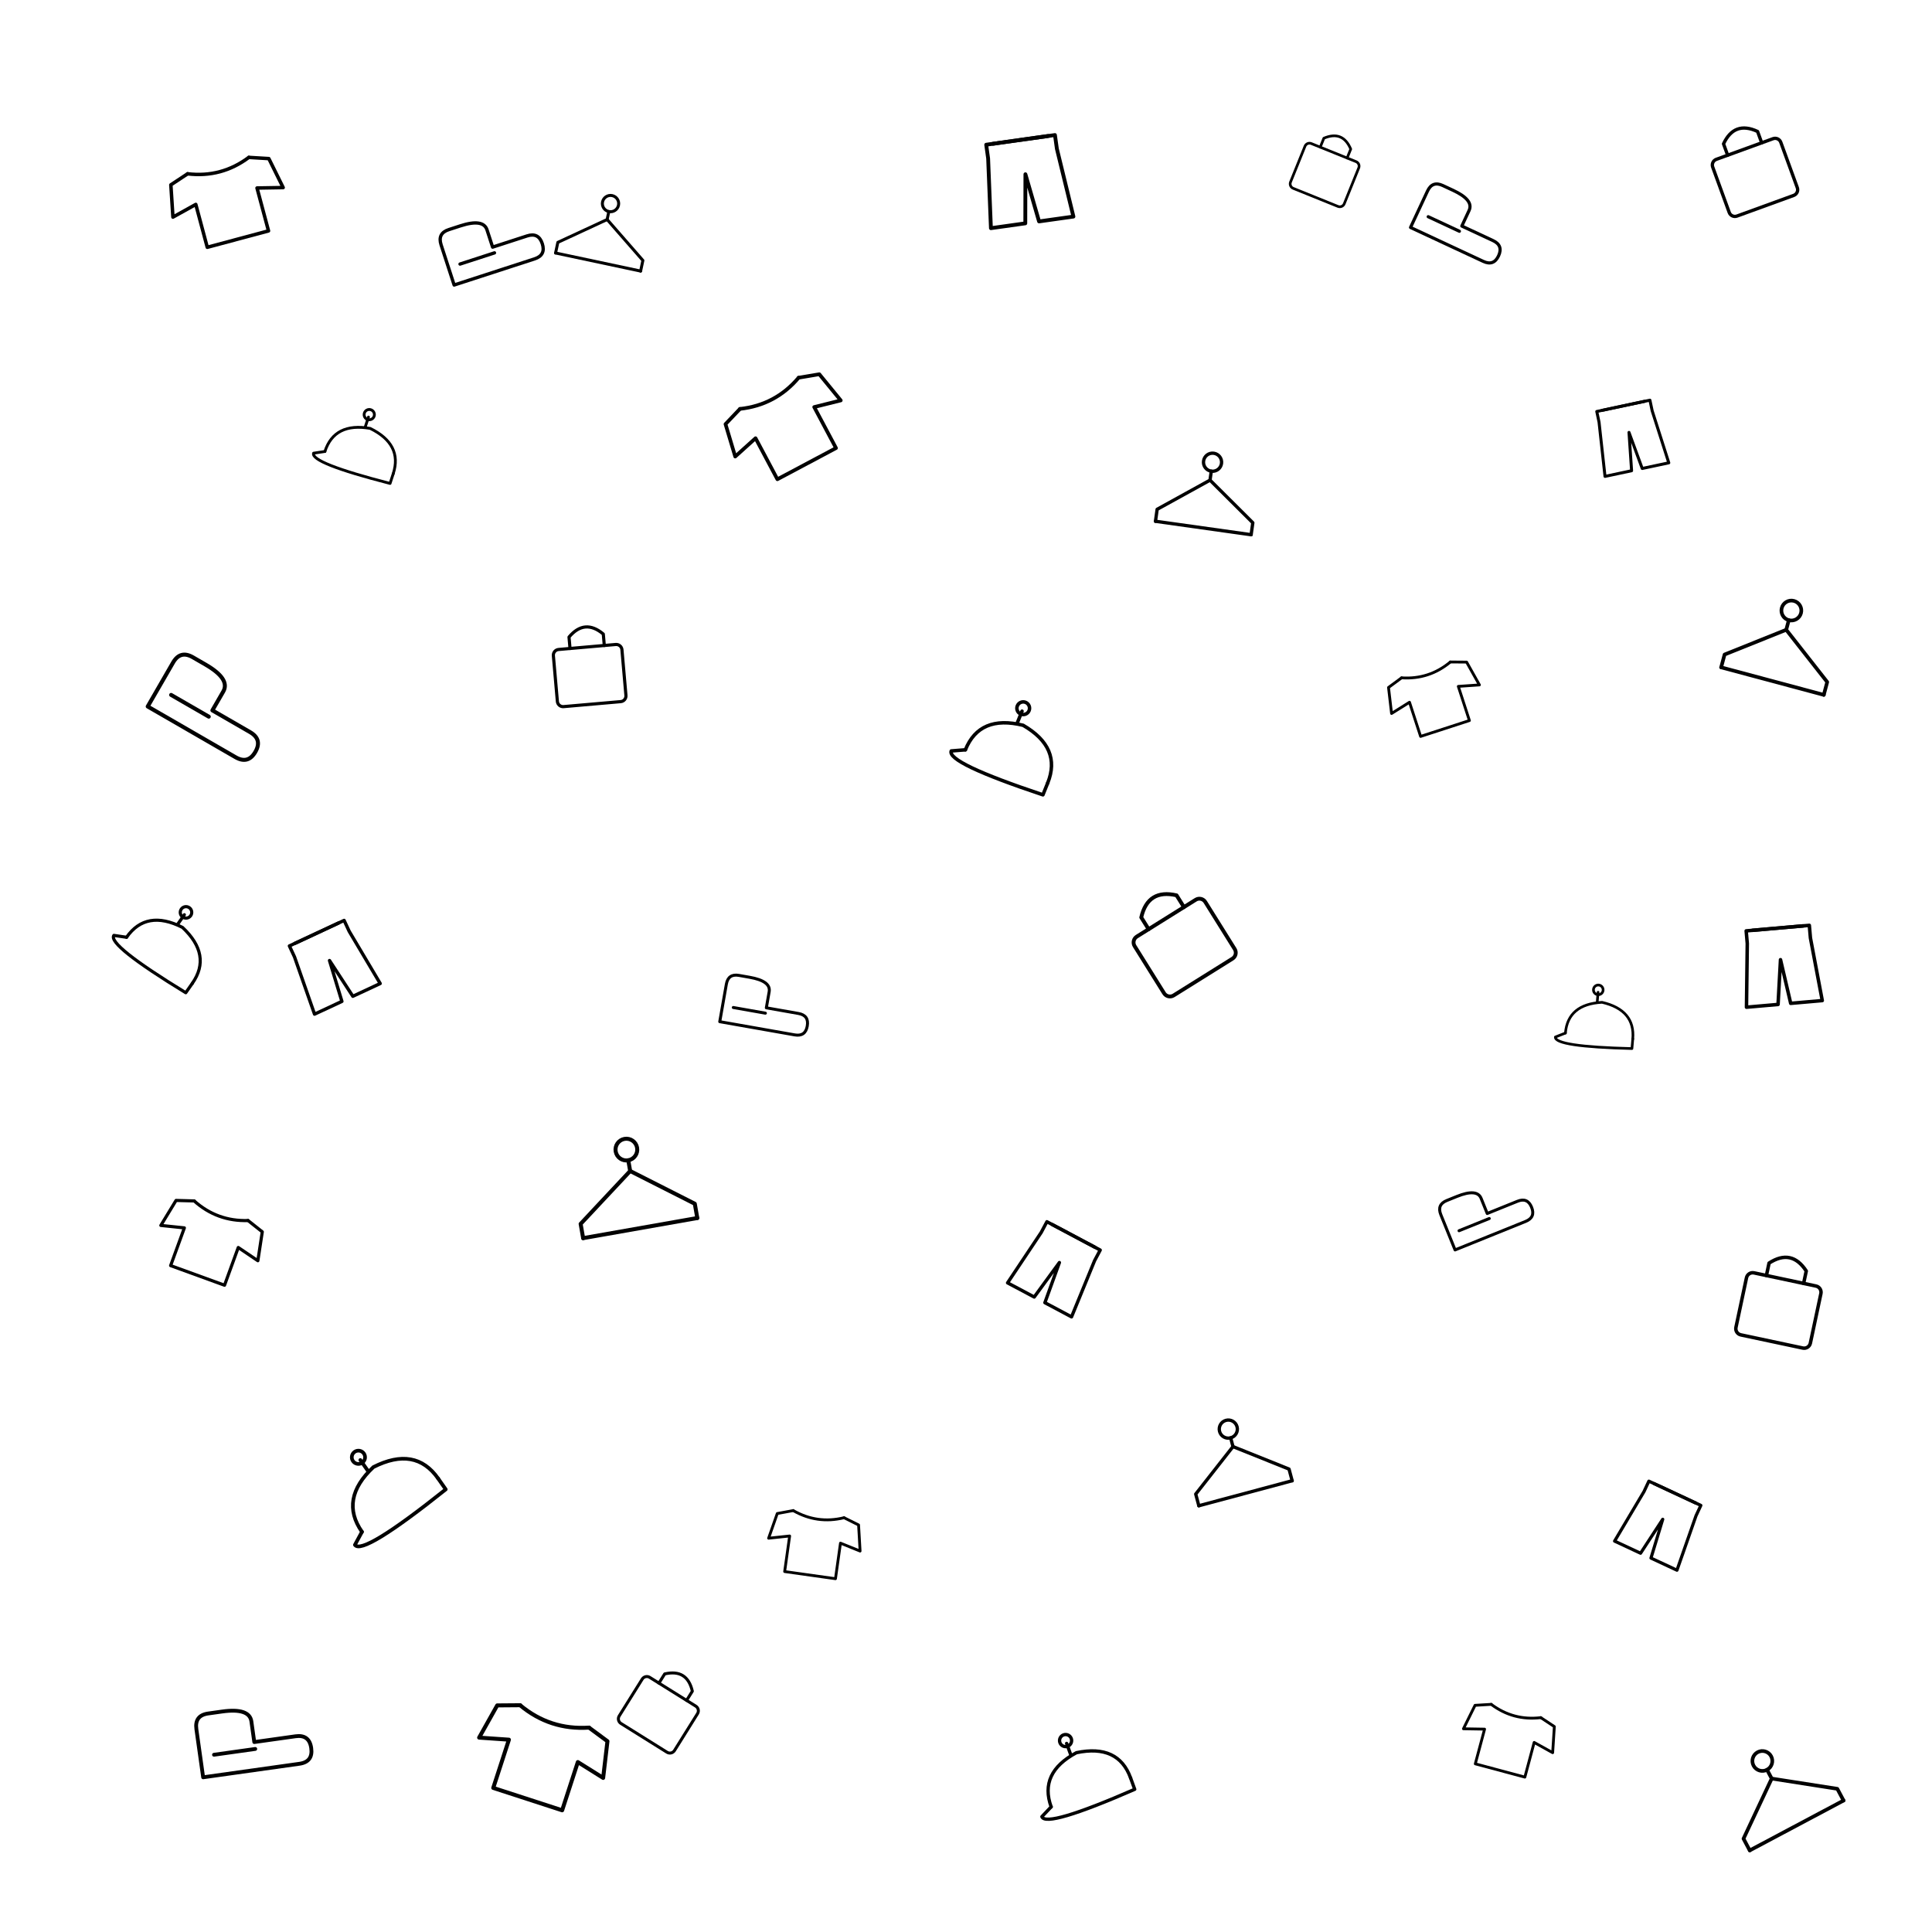
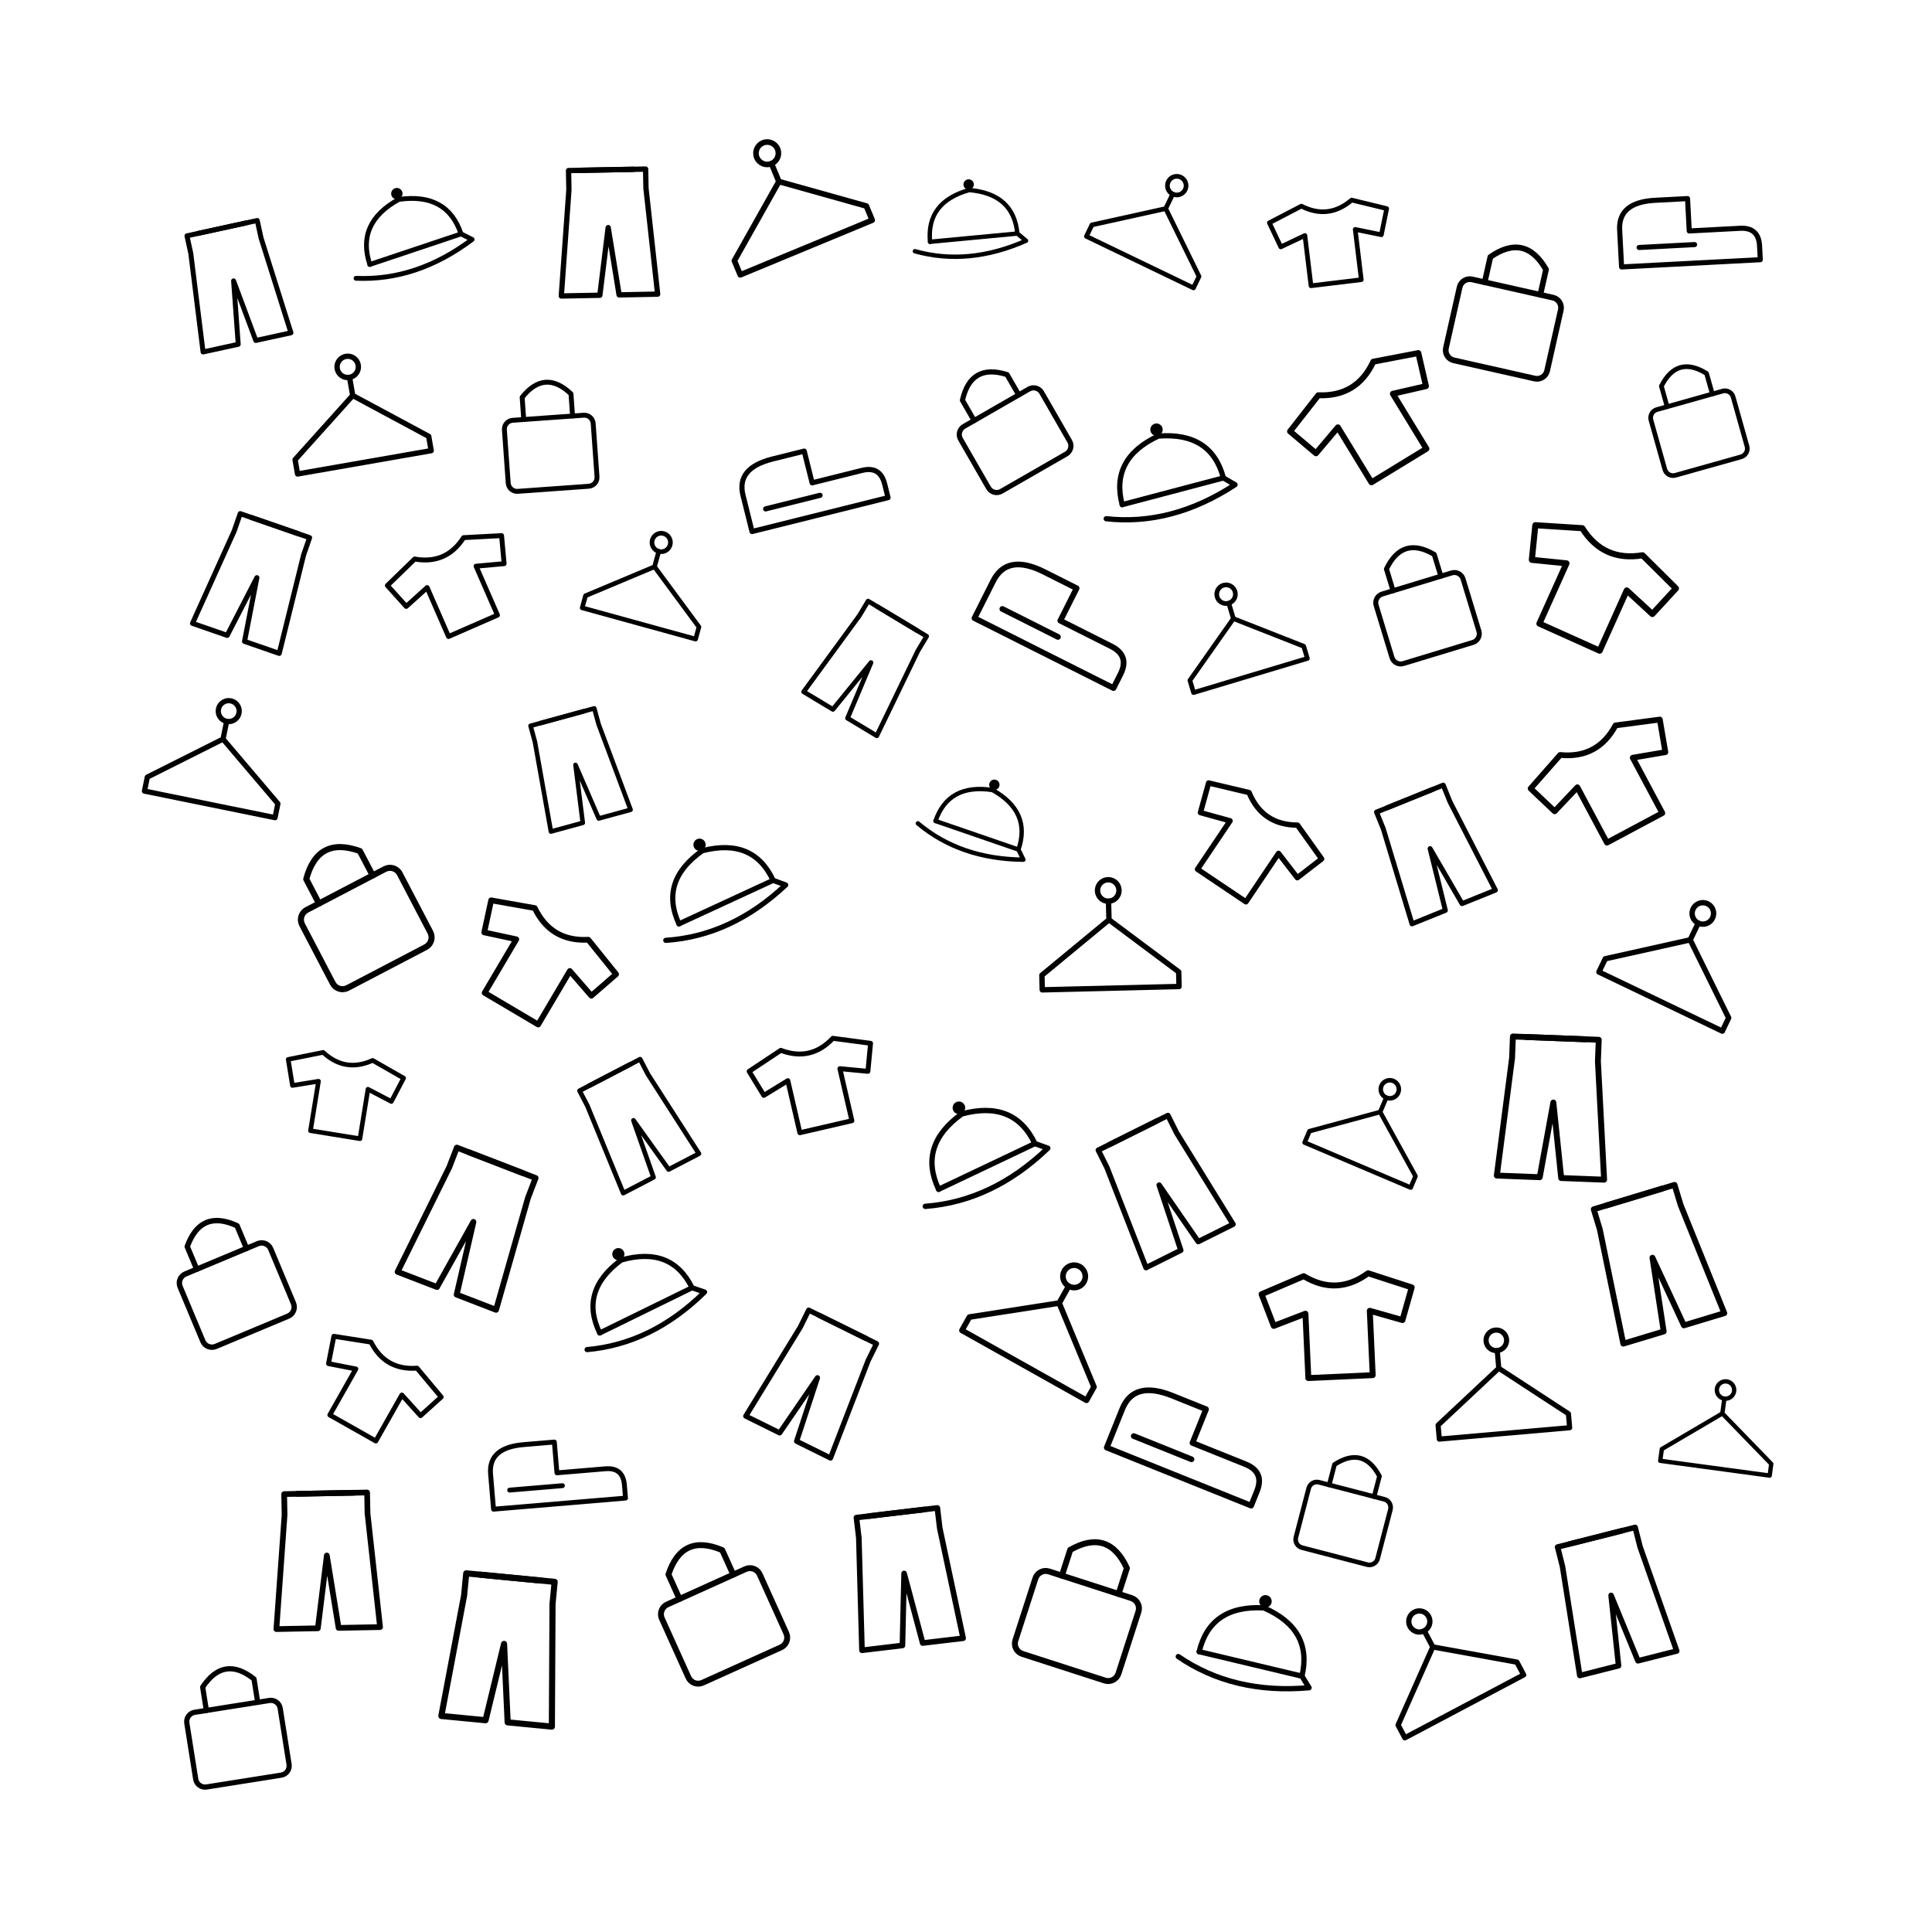
<svg xmlns="http://www.w3.org/2000/svg" width="640" height="640" viewBox="0 0 640 640">
  <defs>
-     <g id="remera" stroke="#000" fill="none" stroke-width="1.1" stroke-linecap="round" stroke-linejoin="round">
-       <path d="M-10 -10 L-16 -8 L-18 2 L-10 0 L-10 14 L10 14 L10 0 L18 2 L16 -8 L10 -10" />
-       <path d="M-10 -10 Q0 -6 10 -10" />
+     <g id="remera" stroke="#000" fill="none" stroke-width="1.1" stroke-linecap="round" stroke-linejoin="round" vector-effect="non-scaling-stroke">
+       <g transform="scale(1.52)">
+         <path d="M-6 -7 L-14 -4 L-12 2 L-6 0 L-6 12 L6 12 L6 0 L12 2 L14 -4 L6 -7 Q0 -3 -6 -7" />
+       </g>
    </g>
-     <g id="percha" stroke="#000" fill="none" stroke-width="1.1" stroke-linecap="round" stroke-linejoin="round">
-       <circle cx="0" cy="-12" r="3" />
-       <path d="M0 -9 L0 -6 L-16 6 L-16 10" />
-       <path d="M0 -6 L16 6 L16 10" />
-       <line x1="-16" y1="10" x2="16" y2="10" />
+     <g id="percha" stroke="#000" fill="none" stroke-width="1.1" stroke-linecap="round" stroke-linejoin="round" vector-effect="non-scaling-stroke">
+       <g transform="scale(1.42)">
+         <circle cx="0" cy="-12" r="2.2" />
+         <path d="M0 -9.8 L0 -6 L-14 5 L-14 8 L14 8 L14 5 L0 -6" />
+       </g>
    </g>
-     <g id="pantalon" stroke="#000" fill="none" stroke-width="1.1" stroke-linecap="round" stroke-linejoin="round">
-       <path d="M-10 -12 L-10 -8 L-12 12 L-2 12 L0 -2 L2 12 L12 12 L10 -8 L10 -12 Z" />
-       <line x1="-8" y1="-12" x2="8" y2="-12" />
+     <g id="pantalon" stroke="#000" fill="none" stroke-width="1.1" stroke-linecap="round" stroke-linejoin="round" vector-effect="non-scaling-stroke">
+       <g transform="scale(1.52)">
+         <path d="M-8 -13 L-8 -9 L-10 13 L-2 13 L0 -1 L2 13 L10 13 L8 -9 L8 -13 Z" />
+         <path d="M-5.5 -13 L5.5 -13" />
+       </g>
    </g>
-     <g id="zapato" stroke="#000" fill="none" stroke-width="1.1" stroke-linecap="round" stroke-linejoin="round">
-       <path d="M-12 0 L-12 6 L16 6 Q20 6 20 2 Q20 -2 16 -2 L4 -2 L4 -8 Q4 -12 -4 -12 L-8 -12 Q-12 -12 -12 -8 Z" />
-       <line x1="-8" y1="0" x2="4" y2="0" />
+     <g id="zapato" stroke="#000" fill="none" stroke-width="1.1" stroke-linecap="round" stroke-linejoin="round" vector-effect="non-scaling-stroke">
+       <g transform="scale(1.42)">
+         <path d="M-13 3 L-13 -2 Q-13 -8 -5 -8 L2 -8 L2 -1 L13 -1 Q17 -1 17 3 L17 6 L-13 6 Z" />
+         <path d="M-9 2 L3 2" />
+       </g>
    </g>
-     <g id="bolsa" stroke="#000" fill="none" stroke-width="1.1" stroke-linecap="round" stroke-linejoin="round">
-       <rect x="-12" y="-6" width="24" height="20" rx="2" />
-       <path d="M-6 -6 L-6 -10 Q0 -16 6 -10 L6 -6" />
+     <g id="bolsa" stroke="#000" fill="none" stroke-width="1.1" stroke-linecap="round" stroke-linejoin="round" vector-effect="non-scaling-stroke">
+       <g transform="scale(1.52)">
+         <rect x="-10" y="-3" width="20" height="16" rx="2" />
+         <path d="M-5.5 -3 L-5.5 -8 Q0 -14 5.5 -8 L5.5 -3" />
+       </g>
    </g>
-     <g id="gorra" stroke="#000" fill="none" stroke-width="1.1" stroke-linecap="round" stroke-linejoin="round">
-       <path d="M-14 4 Q-14 -8 0 -10 Q14 -8 14 4" />
-       <path d="M-14 4 L-18 6 Q-18 10 14 8 L14 4" />
-       <line x1="-2" y1="-10" x2="-2" y2="-14" />
-       <circle cx="-2" cy="-15" r="2" />
+     <g id="gorra" stroke="#000" fill="none" stroke-width="1.1" stroke-linecap="round" stroke-linejoin="round" vector-effect="non-scaling-stroke">
+       <g transform="scale(1.42)">
+         <path d="M-11 2 Q-11 -8 0 -10 Q11 -8 11 2" />
+         <path d="M-15 4 Q-2 9 13 4 L11 2 L-11 2" />
+         <circle cx="0" cy="-11.4" r="1.3" fill="#000" stroke="none" />
+       </g>
    </g>
  </defs>
-   <use href="#remera" transform="translate(75, 65) rotate(-15) scale(1.05)" />
-   <use href="#percha" transform="translate(200, 78) rotate(12) scale(0.9)" />
-   <use href="#pantalon" transform="translate(340, 60) rotate(-8) scale(1.15)" />
-   <use href="#zapato" transform="translate(480, 75) rotate(25) scale(0.95)" />
-   <use href="#bolsa" transform="translate(580, 55) rotate(-20) scale(1.0)" />
-   <use href="#gorra" transform="translate(120, 150) rotate(18) scale(0.85)" />
-   <use href="#remera" transform="translate(260, 140) rotate(-28) scale(1.1)" />
-   <use href="#percha" transform="translate(400, 165) rotate(8) scale(1.0)" />
-   <use href="#pantalon" transform="translate(540, 145) rotate(-12) scale(0.9)" />
-   <use href="#zapato" transform="translate(65, 235) rotate(30) scale(1.2)" />
-   <use href="#bolsa" transform="translate(195, 220) rotate(-5) scale(0.95)" />
-   <use href="#gorra" transform="translate(335, 250) rotate(22) scale(1.05)" />
-   <use href="#remera" transform="translate(475, 230) rotate(-18) scale(0.85)" />
-   <use href="#percha" transform="translate(590, 215) rotate(15) scale(1.1)" />
-   <use href="#pantalon" transform="translate(110, 320) rotate(-25) scale(1.0)" />
-   <use href="#zapato" transform="translate(250, 335) rotate(10) scale(0.9)" />
-   <use href="#bolsa" transform="translate(390, 310) rotate(-32) scale(1.15)" />
-   <use href="#gorra" transform="translate(530, 340) rotate(5) scale(0.8)" />
-   <use href="#remera" transform="translate(70, 410) rotate(20) scale(0.95)" />
-   <use href="#percha" transform="translate(210, 395) rotate(-10) scale(1.2)" />
-   <use href="#pantalon" transform="translate(350, 420) rotate(28) scale(1.0)" />
-   <use href="#zapato" transform="translate(490, 405) rotate(-22) scale(0.9)" />
-   <use href="#bolsa" transform="translate(590, 430) rotate(12) scale(1.05)" />
-   <use href="#gorra" transform="translate(130, 495) rotate(-35) scale(1.1)" />
-   <use href="#remera" transform="translate(270, 510) rotate(8) scale(0.85)" />
-   <use href="#percha" transform="translate(410, 485) rotate(-15) scale(1.0)" />
-   <use href="#pantalon" transform="translate(550, 505) rotate(25) scale(0.95)" />
-   <use href="#zapato" transform="translate(80, 580) rotate(-8) scale(1.15)" />
-   <use href="#bolsa" transform="translate(220, 565) rotate(32) scale(0.9)" />
-   <use href="#gorra" transform="translate(360, 590) rotate(-20) scale(1.0)" />
-   <use href="#remera" transform="translate(500, 575) rotate(15) scale(0.85)" />
-   <use href="#percha" transform="translate(590, 595) rotate(-28) scale(1.1)" />
-   <use href="#zapato" transform="translate(160, 85) rotate(-18) scale(1.0)" />
-   <use href="#bolsa" transform="translate(440, 55) rotate(22) scale(0.8)" />
-   <use href="#gorra" transform="translate(55, 315) rotate(35) scale(0.95)" />
-   <use href="#pantalon" transform="translate(590, 320) rotate(-5) scale(1.05)" />
-   <use href="#remera" transform="translate(180, 580) rotate(18) scale(1.2)" />
+   <use href="#percha" transform="translate(214.6 195.8) rotate(15.4) scale(0.98)" />
+   <use href="#bolsa" transform="translate(446.7 497.9) rotate(14.6) scale(0.92)" />
+   <use href="#pantalon" transform="translate(156.2 406.4) rotate(21.1) scale(1.15)" />
+   <use href="#zapato" transform="translate(266.4 162.2) rotate(-14.0) scale(1.09)" />
+   <use href="#gorra" transform="translate(212.6 431.3) rotate(-26.1) scale(1.09)" />
+   <use href="#remera" transform="translate(113.7 359.5) rotate(9.2) scale(0.91)" />
+   <use href="#bolsa" transform="translate(181.9 142.8) rotate(-4.1) scale(0.97)" />
+   <use href="#remera" transform="translate(125.5 457.8) rotate(29.5) scale(0.96)" />
+   <use href="#percha" transform="translate(118.5 140.5) rotate(-9.9) scale(1.13)" />
+   <use href="#pantalon" transform="translate(210.5 372.4) rotate(-27.5) scale(0.93)" />
+   <use href="#remera" transform="translate(149.6 191.1) rotate(-23.6) scale(0.97)" />
+   <use href="#pantalon" transform="translate(191.0 254.7) rotate(-15.3) scale(0.90)" />
+   <use href="#bolsa" transform="translate(117.1 299.5) rotate(-27.6) scale(1.20)" />
+   <use href="#zapato" transform="translate(181.7 489.6) rotate(-4.8) scale(1.03)" />
+   <use href="#zapato" transform="translate(391.2 478.3) rotate(21.9) scale(1.21)" />
+   <use href="#remera" transform="translate(179.9 316.4) rotate(30.6) scale(1.13)" />
+   <use href="#pantalon" transform="translate(84.6 192.8) rotate(19.1) scale(1.00)" />
+   <use href="#bolsa" transform="translate(359.5 530.1) rotate(17.9) scale(1.18)" />
+   <use href="#remera" transform="translate(269.6 356.0) rotate(-13.0) scale(0.97)" />
+   <use href="#percha" transform="translate(497.3 462.5) rotate(-5.0) scale(1.09)" />
+   <use href="#pantalon" transform="translate(77.7 94.5) rotate(-12.3) scale(0.98)" />
+   <use href="#percha" transform="translate(479.1 554.0) rotate(-27.9) scale(1.12)" />
+   <use href="#pantalon" transform="translate(299.7 522.9) rotate(-6.8) scale(1.11)" />
+   <use href="#gorra" transform="translate(239.2 296.0) rotate(-24.8) scale(1.10)" />
+   <use href="#pantalon" transform="translate(534.1 530.1) rotate(-14.2) scale(1.09)" />
+   <use href="#pantalon" transform="translate(108.3 517.0) rotate(-1.1) scale(1.13)" />
+   <use href="#pantalon" transform="translate(287.8 220.7) rotate(31.0) scale(0.93)" />
+   <use href="#pantalon" transform="translate(166.8 546.4) rotate(5.5) scale(1.21)" />
+   <use href="#remera" transform="translate(443.1 434.7) rotate(-2.6) scale(1.17)" />
+   <use href="#bolsa" transform="translate(75.3 421.5) rotate(-22.7) scale(1.07)" />
+   <use href="#percha" transform="translate(345.9 440.5) rotate(29.3) scale(1.19)" />
+   <use href="#gorra" transform="translate(136.7 79.8) rotate(-18.5) scale(1.02)" />
+   <use href="#pantalon" transform="translate(270.1 457.8) rotate(26.3) scale(1.03)" />
+   <use href="#pantalon" transform="translate(201.5 77.0) rotate(-1.1) scale(1.05)" />
+   <use href="#gorra" transform="translate(324.5 274.2) rotate(19.0) scale(0.93)" />
+   <use href="#gorra" transform="translate(325.5 383.5) rotate(-25.4) scale(1.13)" />
+   <use href="#zapato" transform="translate(347.4 205.6) rotate(26.7) scale(1.21)" />
+   <use href="#bolsa" transform="translate(236.2 530.5) rotate(-24.3) scale(1.17)" />
+   <use href="#percha" transform="translate(454.0 375.9) rotate(23.0) scale(0.96)" />
+   <use href="#bolsa" transform="translate(77.6 569.9) rotate(-9.0) scale(1.03)" />
+   <use href="#percha" transform="translate(569.5 476.0) rotate(7.7) scale(0.92)" />
+   <use href="#percha" transform="translate(367.6 314.4) rotate(-1.4) scale(1.14)" />
+   <use href="#percha" transform="translate(261.9 69.5) rotate(-22.5) scale(1.19)" />
+   <use href="#pantalon" transform="translate(547.9 418.3) rotate(-16.8) scale(1.15)" />
+   <use href="#gorra" transform="translate(415.0 548.1) rotate(13.4) scale(1.12)" />
+   <use href="#remera" transform="translate(415.5 277.3) rotate(33.9) scale(1.06)" />
+   <use href="#pantalon" transform="translate(384.7 394.0) rotate(-26.5) scale(1.06)" />
+   <use href="#gorra" transform="translate(322.3 76.1) rotate(-5.4) scale(0.93)" />
+   <use href="#percha" transform="translate(411.0 213.0) rotate(-16.7) scale(0.99)" />
+   <use href="#pantalon" transform="translate(474.3 282.5) rotate(-22.0) scale(0.98)" />
+   <use href="#bolsa" transform="translate(332.4 139.1) rotate(-29.9) scale(1.02)" />
+   <use href="#percha" transform="translate(382.5 76.7) rotate(25.7) scale(0.99)" />
+   <use href="#pantalon" transform="translate(514.5 367.0) rotate(2.2) scale(1.17)" />
+   <use href="#gorra" transform="translate(387.7 159.7) rotate(-14.8) scale(1.11)" />
+   <use href="#bolsa" transform="translate(470.7 197.6) rotate(-16.9) scale(0.99)" />
+   <use href="#remera" transform="translate(531.7 255.9) rotate(-28.1) scale(1.14)" />
+   <use href="#remera" transform="translate(528.9 191.1) rotate(24.2) scale(1.20)" />
+   <use href="#percha" transform="translate(555.7 320.1) rotate(25.6) scale(1.14)" />
+   <use href="#remera" transform="translate(452.3 136.0) rotate(-31.4) scale(1.17)" />
+   <use href="#bolsa" transform="translate(499.9 100.6) rotate(12.7) scale(1.13)" />
+   <use href="#bolsa" transform="translate(560.9 136.7) rotate(-15.7) scale(0.93)" />
+   <use href="#remera" transform="translate(440.6 77.0) rotate(-6.9) scale(0.92)" />
+   <use href="#zapato" transform="translate(556.6 78.2) rotate(-3.0) scale(1.08)" />
+   <use href="#percha" transform="translate(72.0 254.1) rotate(11.5) scale(1.11)" />
</svg>
